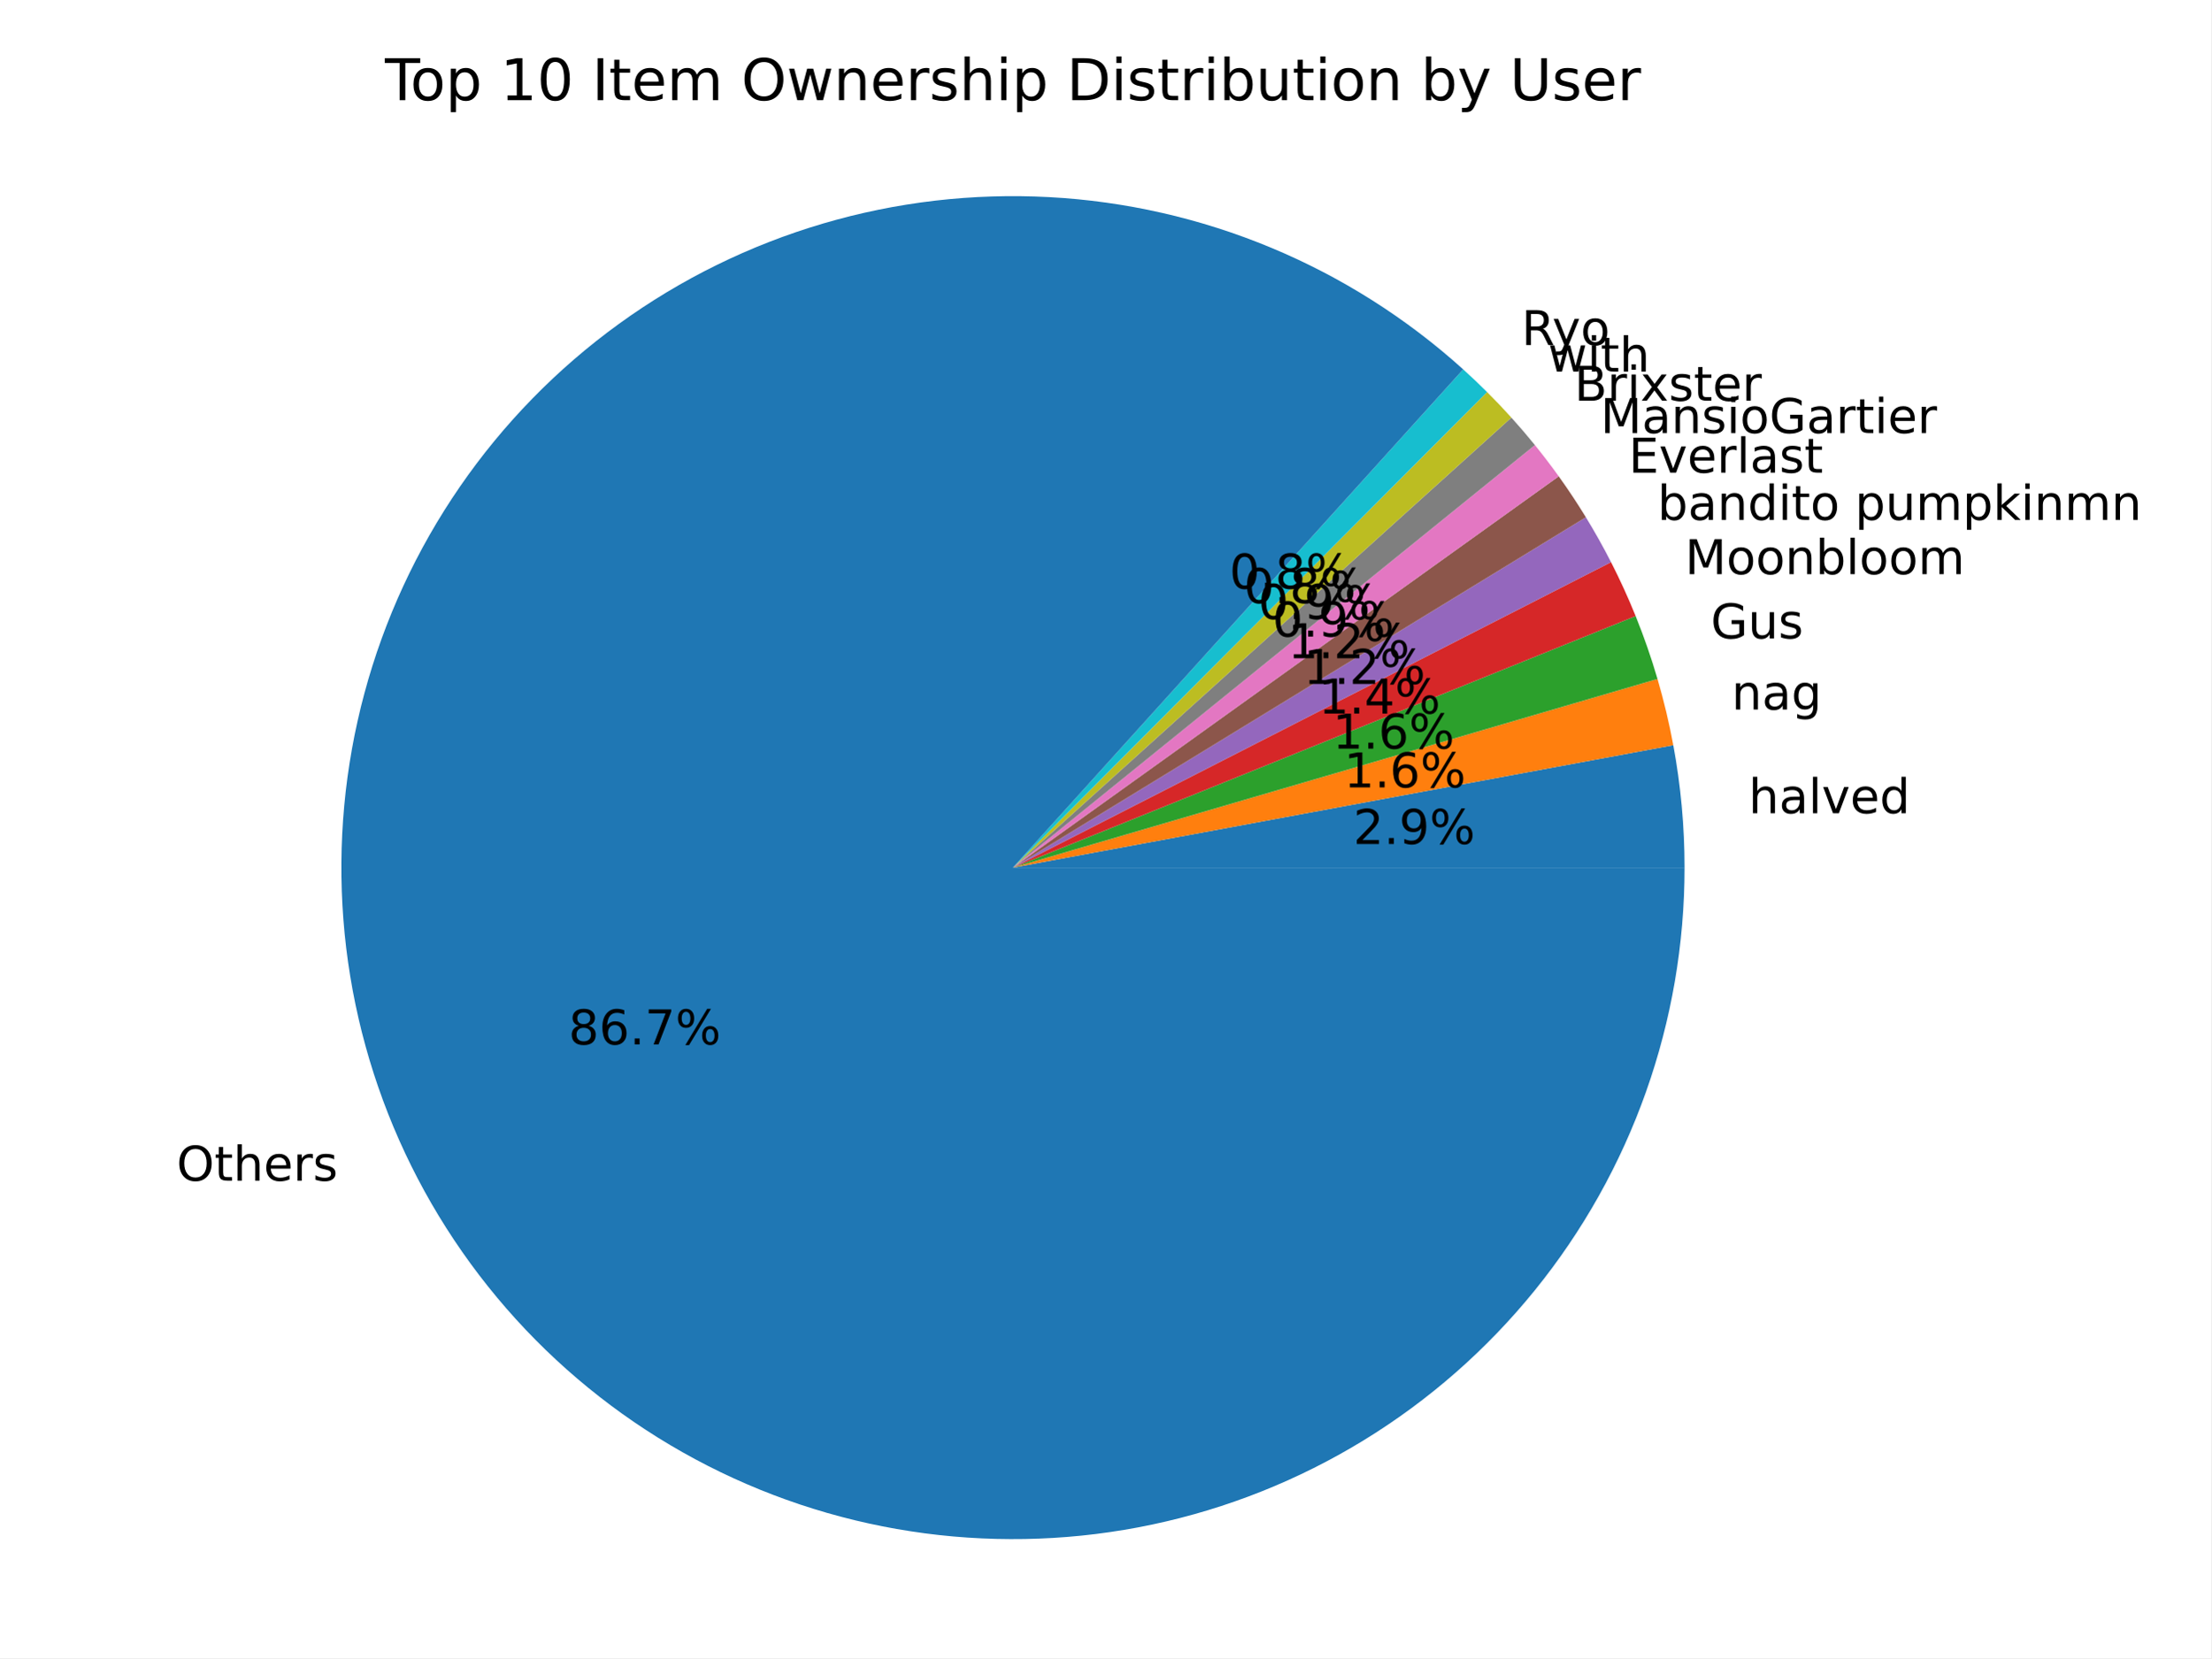
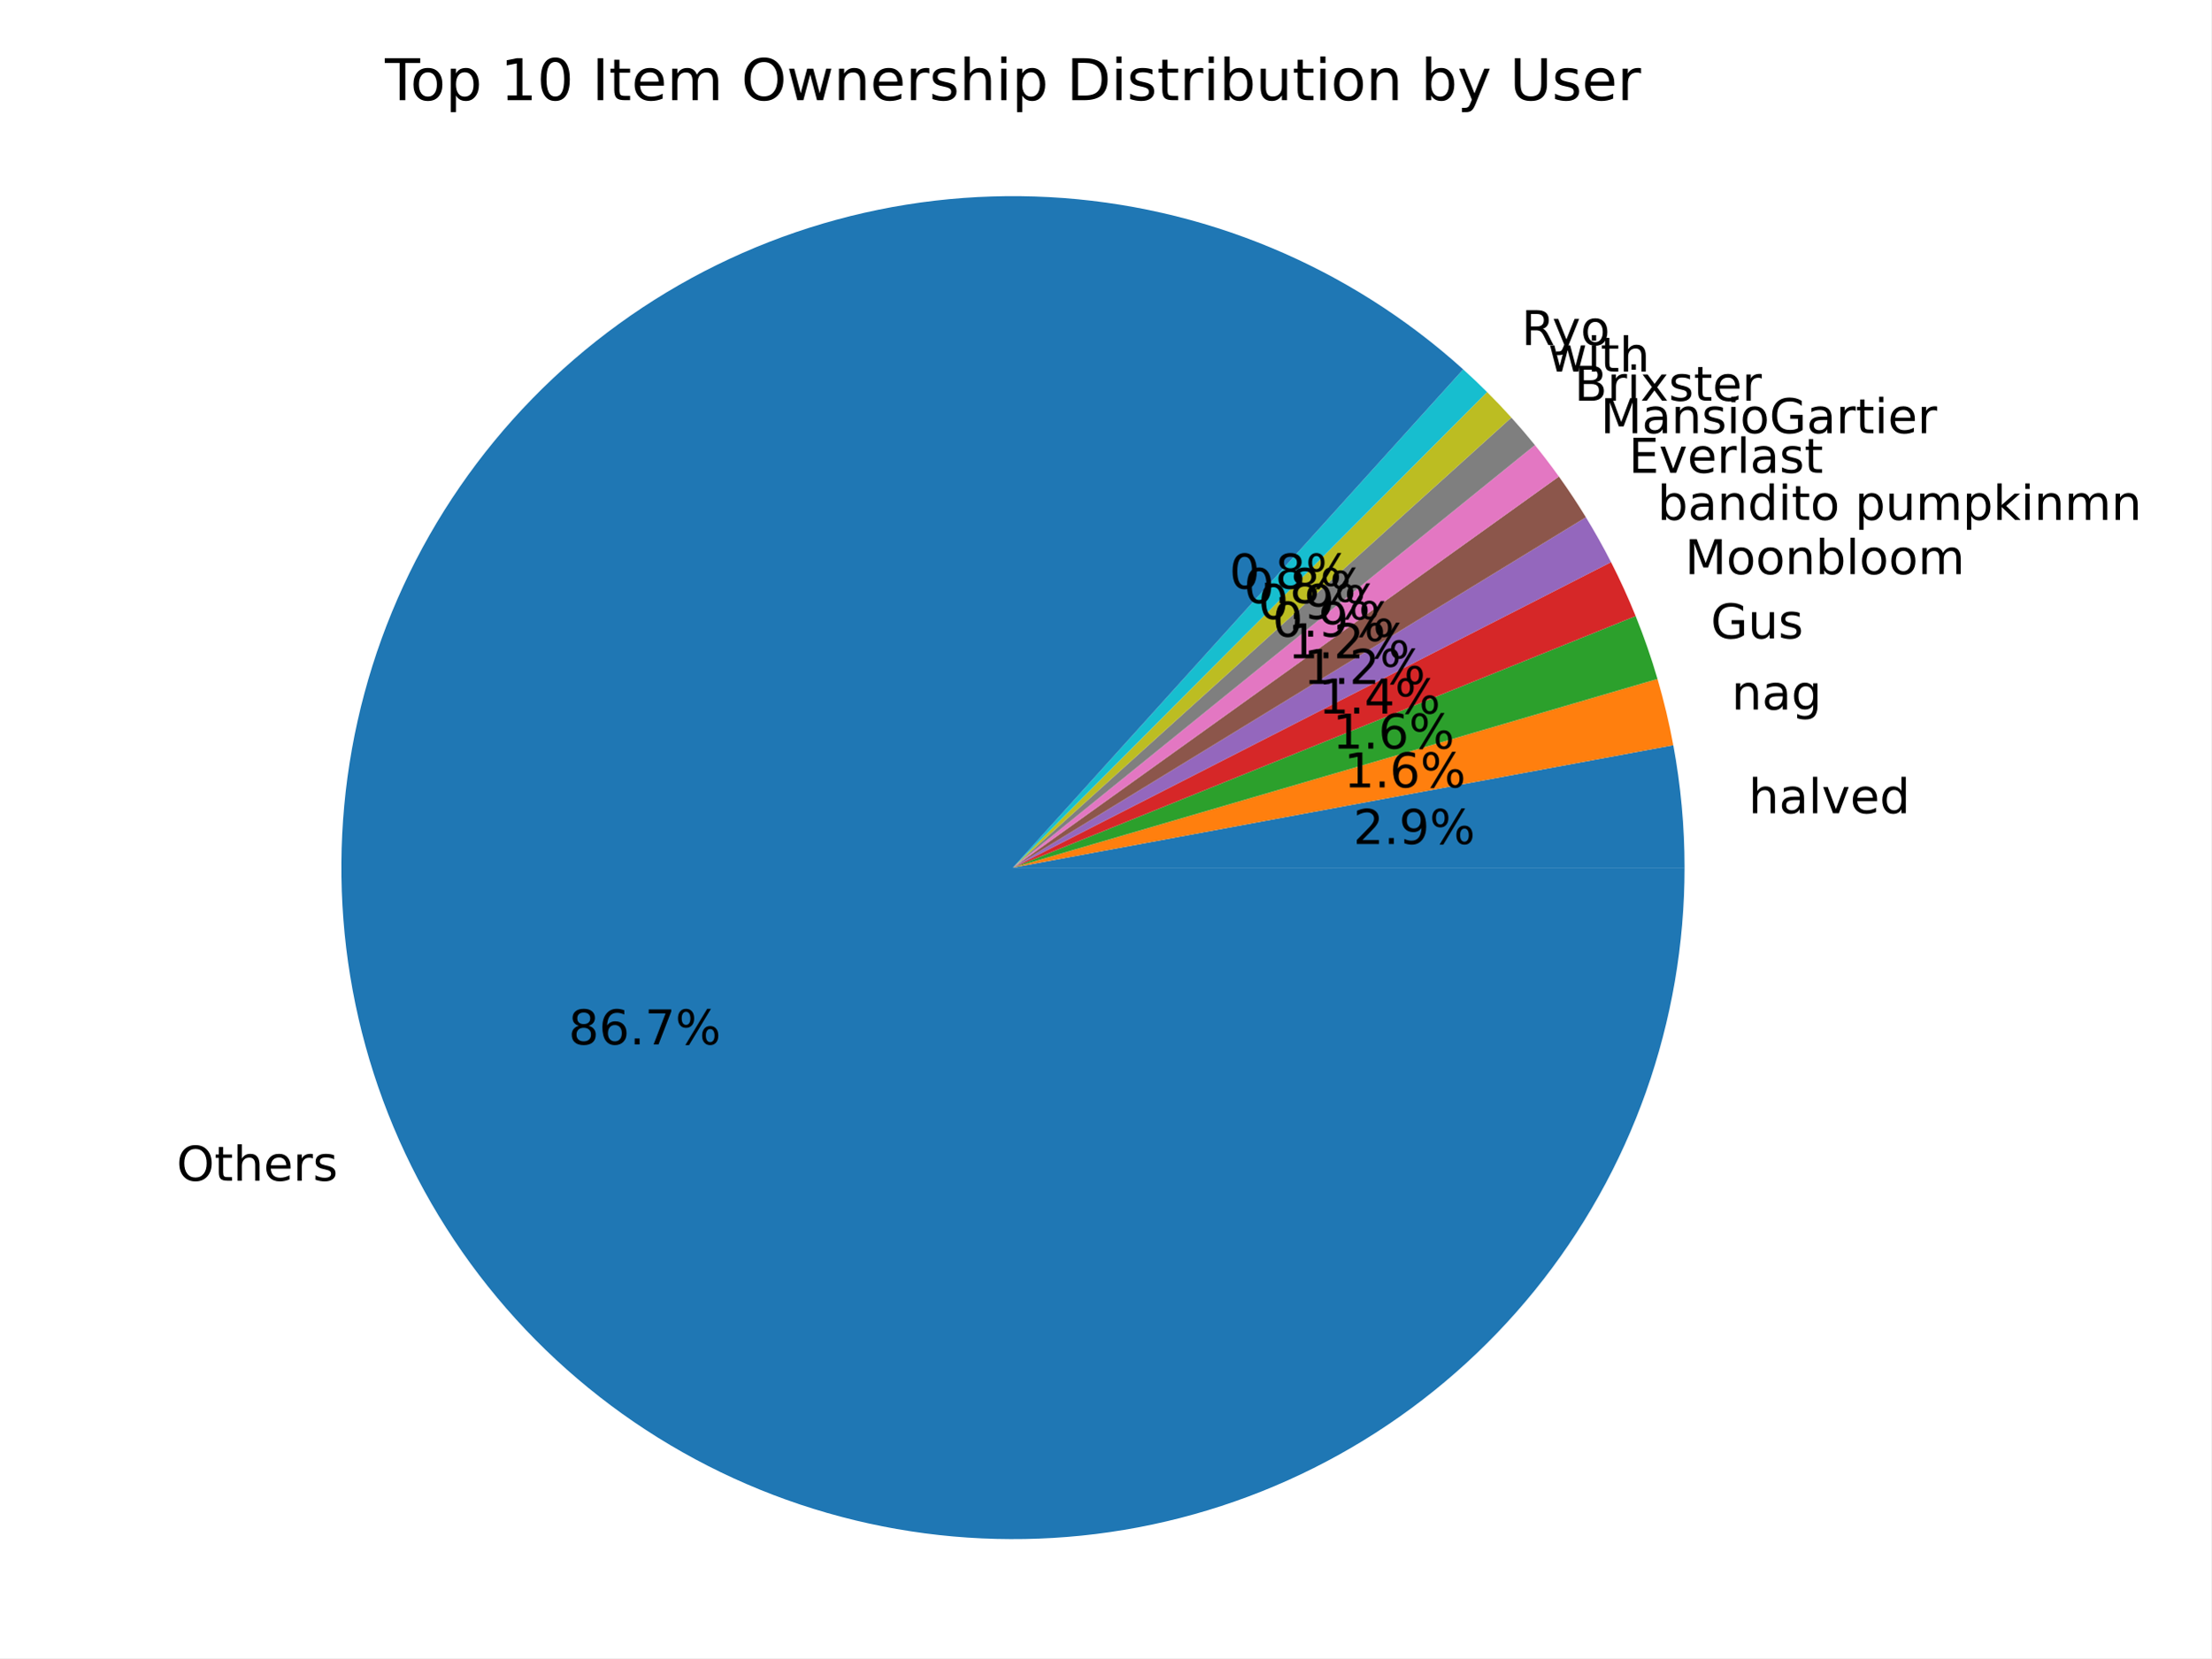
<svg xmlns="http://www.w3.org/2000/svg" xmlns:xlink="http://www.w3.org/1999/xlink" width="460.8pt" height="345.6pt" viewBox="0 0 460.8 345.6" version="1.1">
  <defs>
    <style type="text/css">*{stroke-linejoin: round; stroke-linecap: butt}</style>
  </defs>
  <g id="figure_1">
    <g id="patch_1">
      <path d="M 0 345.6  L 460.8 345.6  L 460.8 0  L 0 0  z " style="fill: #ffffff" />
    </g>
    <g id="axes_1">
      <g id="patch_2">
        <path d="M 351.068 180.84  C 351.068 176.562 350.872 172.286 350.48 168.026  C 350.088 163.766 349.501 159.527 348.721 155.32  L 211.104 180.84  z " style="fill: #1f77b4" />
      </g>
      <g id="patch_3">
        <path d="M 348.721 155.32  C 348.29 152.992 347.799 150.676 347.25 148.373  C 346.701 146.07 346.093 143.781 345.428 141.509  L 211.104 180.84  z " style="fill: #ff7f0e" />
      </g>
      <g id="patch_4">
        <path d="M 345.428 141.509  C 344.777 139.288 344.072 137.083 343.312 134.896  C 342.552 132.71 341.738 130.542 340.871 128.396  L 211.104 180.84  z " style="fill: #2ca02c" />
      </g>
      <g id="patch_5">
        <path d="M 340.871 128.396  C 340.099 126.487 339.286 124.595 338.43 122.721  C 337.575 120.847 336.679 118.993 335.742 117.159  L 211.104 180.84  z " style="fill: #d62728" />
      </g>
      <g id="patch_6">
        <path d="M 335.742 117.159  C 334.929 115.568 334.086 113.993 333.212 112.434  C 332.339 110.875 331.436 109.334 330.504 107.809  L 211.104 180.84  z " style="fill: #9467bd" />
      </g>
      <g id="patch_7">
-         <path d="M 330.504 107.809  C 329.613 106.353 328.696 104.913 327.752 103.49  C 326.808 102.067 325.839 100.661 324.844 99.274  L 211.104 180.84  z " style="fill: #8c564b" />
+         <path d="M 330.504 107.809  C 329.618 106.36 328.705 104.928 327.767 103.512  C 326.828 102.096 325.864 100.697 324.875 99.317  L 211.104 180.84  z " style="fill: #8c564b" />
      </g>
      <g id="patch_8">
-         <path d="M 324.844 99.274  C 324.049 98.165 323.238 97.068 322.411 95.983  C 321.584 94.898 320.741 93.826 319.882 92.766  L 211.104 180.84  z " style="fill: #e377c2" />
+         <path d="M 324.875 99.317  C 324.075 98.201 323.259 97.096 322.427 96.004  C 321.594 94.912 320.746 93.833 319.882 92.766  L 211.104 180.84  z " style="fill: #e377c2" />
      </g>
      <g id="patch_9">
        <path d="M 319.882 92.766  C 319.09 91.787 318.285 90.82 317.467 89.864  C 316.649 88.907 315.818 87.962 314.975 87.028  L 211.104 180.84  z " style="fill: #7f7f7f" />
      </g>
      <g id="patch_10">
        <path d="M 314.975 87.028  C 314.155 86.12 313.323 85.223 312.479 84.337  C 311.636 83.451 310.781 82.576 309.914 81.712  L 211.104 180.84  z " style="fill: #bcbd22" />
      </g>
      <g id="patch_11">
        <path d="M 309.914 81.712  C 309.104 80.904 308.284 80.107 307.454 79.319  C 306.624 78.532 305.785 77.754 304.936 76.987  L 211.104 180.84  z " style="fill: #17becf" />
      </g>
      <g id="patch_12">
-         <path d="M 304.936 76.987  C 293.122 66.313 279.573 57.733 264.873 51.617  C 250.173 45.5 234.537 41.936 218.638 41.079  C 202.74 40.222 186.811 42.084 171.539 46.585  C 156.266 51.086 141.874 58.16 128.981 67.502  C 116.088 76.844 104.883 88.317 95.85 101.428  C 86.816 114.539 80.086 129.096 75.948 144.47  C 71.811 159.845 70.327 175.813 71.561 191.687  C 72.795 207.561 76.729 223.108 83.192 237.659  C 89.656 252.21 98.555 265.551 109.506 277.109  C 120.457 288.666 133.3 298.27 147.482 305.508  C 161.664 312.745 176.977 317.51 192.761 319.596  C 208.545 321.683 224.57 321.061 240.146 317.758  C 255.721 314.454 270.618 308.517 284.197 300.202  C 297.775 291.887 309.835 281.316 319.857 268.945  C 329.88 256.574 337.718 242.583 343.035 227.575  C 348.351 212.567 351.068 196.762 351.068 180.84  L 211.104 180.84  z " style="fill: #1f77b4" />
+         <path d="M 304.936 76.987  C 293.122 66.313 279.573 57.733 264.873 51.617  C 250.173 45.5 234.537 41.936 218.638 41.079  C 202.74 40.222 186.811 42.084 171.539 46.585  C 156.267 51.086 141.874 58.16 128.981 67.502  C 116.088 76.844 104.883 88.317 95.85 101.428  C 86.816 114.539 80.086 129.096 75.948 144.47  C 71.811 159.845 70.327 175.813 71.561 191.687  C 72.795 207.561 76.729 223.108 83.192 237.659  C 89.656 252.21 98.555 265.551 109.506 277.109  C 120.457 288.666 133.3 298.27 147.482 305.508  C 161.663 312.745 176.977 317.51 192.761 319.596  C 208.545 321.683 224.57 321.061 240.146 317.758  C 255.721 314.454 270.618 308.517 284.197 300.202  C 297.775 291.887 309.835 281.316 319.857 268.945  C 329.88 256.574 337.718 242.583 343.035 227.575  C 348.351 212.567 351.068 196.762 351.068 180.84  L 211.104 180.84  z " style="fill: #1f77b4" />
      </g>
      <g id="matplotlib.axis_1" />
      <g id="matplotlib.axis_2" />
      <g id="text_1">
        <g transform="translate(364.4175 169.5043) scale(0.1 -0.1)">
          <defs>
            <path id="DejaVuSans-68" d="M 3513 2113  L 3513 0  L 2938 0  L 2938 2094  Q 2938 2591 2744 2837  Q 2550 3084 2163 3084  Q 1697 3084 1428 2787  Q 1159 2491 1159 1978  L 1159 0  L 581 0  L 581 4863  L 1159 4863  L 1159 2956  Q 1366 3272 1645 3428  Q 1925 3584 2291 3584  Q 2894 3584 3203 3211  Q 3513 2838 3513 2113  z " transform="scale(0.015625)" />
            <path id="DejaVuSans-61" d="M 2194 1759  Q 1497 1759 1228 1600  Q 959 1441 959 1056  Q 959 750 1161 570  Q 1363 391 1709 391  Q 2188 391 2477 730  Q 2766 1069 2766 1631  L 2766 1759  L 2194 1759  z M 3341 1997  L 3341 0  L 2766 0  L 2766 531  Q 2569 213 2275 61  Q 1981 -91 1556 -91  Q 1019 -91 701 211  Q 384 513 384 1019  Q 384 1609 779 1909  Q 1175 2209 1959 2209  L 2766 2209  L 2766 2266  Q 2766 2663 2505 2880  Q 2244 3097 1772 3097  Q 1472 3097 1187 3025  Q 903 2953 641 2809  L 641 3341  Q 956 3463 1253 3523  Q 1550 3584 1831 3584  Q 2591 3584 2966 3190  Q 3341 2797 3341 1997  z " transform="scale(0.015625)" />
            <path id="DejaVuSans-6c" d="M 603 4863  L 1178 4863  L 1178 0  L 603 0  L 603 4863  z " transform="scale(0.015625)" />
            <path id="DejaVuSans-76" d="M 191 3500  L 800 3500  L 1894 563  L 2988 3500  L 3597 3500  L 2284 0  L 1503 0  L 191 3500  z " transform="scale(0.015625)" />
            <path id="DejaVuSans-65" d="M 3597 1894  L 3597 1613  L 953 1613  Q 991 1019 1311 708  Q 1631 397 2203 397  Q 2534 397 2845 478  Q 3156 559 3463 722  L 3463 178  Q 3153 47 2828 -22  Q 2503 -91 2169 -91  Q 1331 -91 842 396  Q 353 884 353 1716  Q 353 2575 817 3079  Q 1281 3584 2069 3584  Q 2775 3584 3186 3129  Q 3597 2675 3597 1894  z M 3022 2063  Q 3016 2534 2758 2815  Q 2500 3097 2075 3097  Q 1594 3097 1305 2825  Q 1016 2553 972 2059  L 3022 2063  z " transform="scale(0.015625)" />
            <path id="DejaVuSans-64" d="M 2906 2969  L 2906 4863  L 3481 4863  L 3481 0  L 2906 0  L 2906 525  Q 2725 213 2448 61  Q 2172 -91 1784 -91  Q 1150 -91 751 415  Q 353 922 353 1747  Q 353 2572 751 3078  Q 1150 3584 1784 3584  Q 2172 3584 2448 3432  Q 2725 3281 2906 2969  z M 947 1747  Q 947 1113 1208 752  Q 1469 391 1925 391  Q 2381 391 2643 752  Q 2906 1113 2906 1747  Q 2906 2381 2643 2742  Q 2381 3103 1925 3103  Q 1469 3103 1208 2742  Q 947 2381 947 1747  z " transform="scale(0.015625)" />
          </defs>
          <use xlink:href="#DejaVuSans-68" />
          <use xlink:href="#DejaVuSans-61" x="63.379" />
          <use xlink:href="#DejaVuSans-6c" x="124.658" />
          <use xlink:href="#DejaVuSans-76" x="152.441" />
          <use xlink:href="#DejaVuSans-65" x="211.621" />
          <use xlink:href="#DejaVuSans-64" x="273.145" />
        </g>
      </g>
      <g id="text_2">
        <g transform="translate(282.0272 175.9112) scale(0.1 -0.1)">
          <defs>
            <path id="DejaVuSans-32" d="M 1228 531  L 3431 531  L 3431 0  L 469 0  L 469 531  Q 828 903 1448 1529  Q 2069 2156 2228 2338  Q 2531 2678 2651 2914  Q 2772 3150 2772 3378  Q 2772 3750 2511 3984  Q 2250 4219 1831 4219  Q 1534 4219 1204 4116  Q 875 4013 500 3803  L 500 4441  Q 881 4594 1212 4672  Q 1544 4750 1819 4750  Q 2544 4750 2975 4387  Q 3406 4025 3406 3419  Q 3406 3131 3298 2873  Q 3191 2616 2906 2266  Q 2828 2175 2409 1742  Q 1991 1309 1228 531  z " transform="scale(0.015625)" />
            <path id="DejaVuSans-2e" d="M 684 794  L 1344 794  L 1344 0  L 684 0  L 684 794  z " transform="scale(0.015625)" />
            <path id="DejaVuSans-39" d="M 703 97  L 703 672  Q 941 559 1184 500  Q 1428 441 1663 441  Q 2288 441 2617 861  Q 2947 1281 2994 2138  Q 2813 1869 2534 1725  Q 2256 1581 1919 1581  Q 1219 1581 811 2004  Q 403 2428 403 3163  Q 403 3881 828 4315  Q 1253 4750 1959 4750  Q 2769 4750 3195 4129  Q 3622 3509 3622 2328  Q 3622 1225 3098 567  Q 2575 -91 1691 -91  Q 1453 -91 1209 -44  Q 966 3 703 97  z M 1959 2075  Q 2384 2075 2632 2365  Q 2881 2656 2881 3163  Q 2881 3666 2632 3958  Q 2384 4250 1959 4250  Q 1534 4250 1286 3958  Q 1038 3666 1038 3163  Q 1038 2656 1286 2365  Q 1534 2075 1959 2075  z " transform="scale(0.015625)" />
            <path id="DejaVuSans-25" d="M 4653 2053  Q 4381 2053 4226 1822  Q 4072 1591 4072 1178  Q 4072 772 4226 539  Q 4381 306 4653 306  Q 4919 306 5073 539  Q 5228 772 5228 1178  Q 5228 1588 5073 1820  Q 4919 2053 4653 2053  z M 4653 2450  Q 5147 2450 5437 2106  Q 5728 1763 5728 1178  Q 5728 594 5436 251  Q 5144 -91 4653 -91  Q 4153 -91 3862 251  Q 3572 594 3572 1178  Q 3572 1766 3864 2108  Q 4156 2450 4653 2450  z M 1428 4353  Q 1159 4353 1004 4120  Q 850 3888 850 3481  Q 850 3069 1003 2837  Q 1156 2606 1428 2606  Q 1700 2606 1854 2837  Q 2009 3069 2009 3481  Q 2009 3884 1853 4118  Q 1697 4353 1428 4353  z M 4250 4750  L 4750 4750  L 1831 -91  L 1331 -91  L 4250 4750  z M 1428 4750  Q 1922 4750 2215 4408  Q 2509 4066 2509 3481  Q 2509 2891 2217 2550  Q 1925 2209 1428 2209  Q 931 2209 642 2551  Q 353 2894 353 3481  Q 353 4063 643 4406  Q 934 4750 1428 4750  z " transform="scale(0.015625)" />
          </defs>
          <use xlink:href="#DejaVuSans-32" />
          <use xlink:href="#DejaVuSans-2e" x="63.623" />
          <use xlink:href="#DejaVuSans-39" x="95.41" />
          <use xlink:href="#DejaVuSans-25" x="159.033" />
        </g>
      </g>
      <g id="text_3">
        <g transform="translate(360.8645 147.8855) scale(0.1 -0.1)">
          <defs>
            <path id="DejaVuSans-6e" d="M 3513 2113  L 3513 0  L 2938 0  L 2938 2094  Q 2938 2591 2744 2837  Q 2550 3084 2163 3084  Q 1697 3084 1428 2787  Q 1159 2491 1159 1978  L 1159 0  L 581 0  L 581 3500  L 1159 3500  L 1159 2956  Q 1366 3272 1645 3428  Q 1925 3584 2291 3584  Q 2894 3584 3203 3211  Q 3513 2838 3513 2113  z " transform="scale(0.015625)" />
            <path id="DejaVuSans-67" d="M 2906 1791  Q 2906 2416 2648 2759  Q 2391 3103 1925 3103  Q 1463 3103 1205 2759  Q 947 2416 947 1791  Q 947 1169 1205 825  Q 1463 481 1925 481  Q 2391 481 2648 825  Q 2906 1169 2906 1791  z M 3481 434  Q 3481 -459 3084 -895  Q 2688 -1331 1869 -1331  Q 1566 -1331 1297 -1286  Q 1028 -1241 775 -1147  L 775 -588  Q 1028 -725 1275 -790  Q 1522 -856 1778 -856  Q 2344 -856 2625 -561  Q 2906 -266 2906 331  L 2906 616  Q 2728 306 2450 153  Q 2172 0 1784 0  Q 1141 0 747 490  Q 353 981 353 1791  Q 353 2603 747 3093  Q 1141 3584 1784 3584  Q 2172 3584 2450 3431  Q 2728 3278 2906 2969  L 2906 3500  L 3481 3500  L 3481 434  z " transform="scale(0.015625)" />
          </defs>
          <use xlink:href="#DejaVuSans-6e" />
          <use xlink:href="#DejaVuSans-61" x="63.379" />
          <use xlink:href="#DejaVuSans-67" x="124.658" />
        </g>
      </g>
      <g id="text_4">
        <g transform="translate(280.0892 164.1191) scale(0.1 -0.1)">
          <defs>
            <path id="DejaVuSans-31" d="M 794 531  L 1825 531  L 1825 4091  L 703 3866  L 703 4441  L 1819 4666  L 2450 4666  L 2450 531  L 3481 531  L 3481 0  L 794 0  L 794 531  z " transform="scale(0.015625)" />
            <path id="DejaVuSans-36" d="M 2113 2584  Q 1688 2584 1439 2293  Q 1191 2003 1191 1497  Q 1191 994 1439 701  Q 1688 409 2113 409  Q 2538 409 2786 701  Q 3034 994 3034 1497  Q 3034 2003 2786 2293  Q 2538 2584 2113 2584  z M 3366 4563  L 3366 3988  Q 3128 4100 2886 4159  Q 2644 4219 2406 4219  Q 1781 4219 1451 3797  Q 1122 3375 1075 2522  Q 1259 2794 1537 2939  Q 1816 3084 2150 3084  Q 2853 3084 3261 2657  Q 3669 2231 3669 1497  Q 3669 778 3244 343  Q 2819 -91 2113 -91  Q 1303 -91 875 529  Q 447 1150 447 2328  Q 447 3434 972 4092  Q 1497 4750 2381 4750  Q 2619 4750 2861 4703  Q 3103 4656 3366 4563  z " transform="scale(0.015625)" />
          </defs>
          <use xlink:href="#DejaVuSans-31" />
          <use xlink:href="#DejaVuSans-2e" x="63.623" />
          <use xlink:href="#DejaVuSans-36" x="95.41" />
          <use xlink:href="#DejaVuSans-25" x="159.033" />
        </g>
      </g>
      <g id="text_5">
        <g transform="translate(356.5329 133.0611) scale(0.1 -0.1)">
          <defs>
            <path id="DejaVuSans-47" d="M 3809 666  L 3809 1919  L 2778 1919  L 2778 2438  L 4434 2438  L 4434 434  Q 4069 175 3628 42  Q 3188 -91 2688 -91  Q 1594 -91 976 548  Q 359 1188 359 2328  Q 359 3472 976 4111  Q 1594 4750 2688 4750  Q 3144 4750 3555 4637  Q 3966 4525 4313 4306  L 4313 3634  Q 3963 3931 3569 4081  Q 3175 4231 2741 4231  Q 1884 4231 1454 3753  Q 1025 3275 1025 2328  Q 1025 1384 1454 906  Q 1884 428 2741 428  Q 3075 428 3337 486  Q 3600 544 3809 666  z " transform="scale(0.015625)" />
            <path id="DejaVuSans-75" d="M 544 1381  L 544 3500  L 1119 3500  L 1119 1403  Q 1119 906 1312 657  Q 1506 409 1894 409  Q 2359 409 2629 706  Q 2900 1003 2900 1516  L 2900 3500  L 3475 3500  L 3475 0  L 2900 0  L 2900 538  Q 2691 219 2414 64  Q 2138 -91 1772 -91  Q 1169 -91 856 284  Q 544 659 544 1381  z M 1991 3584  L 1991 3584  z " transform="scale(0.015625)" />
            <path id="DejaVuSans-73" d="M 2834 3397  L 2834 2853  Q 2591 2978 2328 3040  Q 2066 3103 1784 3103  Q 1356 3103 1142 2972  Q 928 2841 928 2578  Q 928 2378 1081 2264  Q 1234 2150 1697 2047  L 1894 2003  Q 2506 1872 2764 1633  Q 3022 1394 3022 966  Q 3022 478 2636 193  Q 2250 -91 1575 -91  Q 1294 -91 989 -36  Q 684 19 347 128  L 347 722  Q 666 556 975 473  Q 1284 391 1588 391  Q 1994 391 2212 530  Q 2431 669 2431 922  Q 2431 1156 2273 1281  Q 2116 1406 1581 1522  L 1381 1569  Q 847 1681 609 1914  Q 372 2147 372 2553  Q 372 3047 722 3315  Q 1072 3584 1716 3584  Q 2034 3584 2315 3537  Q 2597 3491 2834 3397  z " transform="scale(0.015625)" />
          </defs>
          <use xlink:href="#DejaVuSans-47" />
          <use xlink:href="#DejaVuSans-75" x="77.49" />
          <use xlink:href="#DejaVuSans-73" x="140.869" />
        </g>
      </g>
      <g id="text_6">
        <g transform="translate(277.7265 156.033) scale(0.1 -0.1)">
          <use xlink:href="#DejaVuSans-31" />
          <use xlink:href="#DejaVuSans-2e" x="63.623" />
          <use xlink:href="#DejaVuSans-36" x="95.41" />
          <use xlink:href="#DejaVuSans-25" x="159.033" />
        </g>
      </g>
      <g id="text_7">
        <g transform="translate(351.163 119.6685) scale(0.1 -0.1)">
          <defs>
            <path id="DejaVuSans-4d" d="M 628 4666  L 1569 4666  L 2759 1491  L 3956 4666  L 4897 4666  L 4897 0  L 4281 0  L 4281 4097  L 3078 897  L 2444 897  L 1241 4097  L 1241 0  L 628 0  L 628 4666  z " transform="scale(0.015625)" />
            <path id="DejaVuSans-6f" d="M 1959 3097  Q 1497 3097 1228 2736  Q 959 2375 959 1747  Q 959 1119 1226 758  Q 1494 397 1959 397  Q 2419 397 2687 759  Q 2956 1122 2956 1747  Q 2956 2369 2687 2733  Q 2419 3097 1959 3097  z M 1959 3584  Q 2709 3584 3137 3096  Q 3566 2609 3566 1747  Q 3566 888 3137 398  Q 2709 -91 1959 -91  Q 1206 -91 779 398  Q 353 888 353 1747  Q 353 2609 779 3096  Q 1206 3584 1959 3584  z " transform="scale(0.015625)" />
            <path id="DejaVuSans-62" d="M 3116 1747  Q 3116 2381 2855 2742  Q 2594 3103 2138 3103  Q 1681 3103 1420 2742  Q 1159 2381 1159 1747  Q 1159 1113 1420 752  Q 1681 391 2138 391  Q 2594 391 2855 752  Q 3116 1113 3116 1747  z M 1159 2969  Q 1341 3281 1617 3432  Q 1894 3584 2278 3584  Q 2916 3584 3314 3078  Q 3713 2572 3713 1747  Q 3713 922 3314 415  Q 2916 -91 2278 -91  Q 1894 -91 1617 61  Q 1341 213 1159 525  L 1159 0  L 581 0  L 581 4863  L 1159 4863  L 1159 2969  z " transform="scale(0.015625)" />
            <path id="DejaVuSans-6d" d="M 3328 2828  Q 3544 3216 3844 3400  Q 4144 3584 4550 3584  Q 5097 3584 5394 3201  Q 5691 2819 5691 2113  L 5691 0  L 5113 0  L 5113 2094  Q 5113 2597 4934 2840  Q 4756 3084 4391 3084  Q 3944 3084 3684 2787  Q 3425 2491 3425 1978  L 3425 0  L 2847 0  L 2847 2094  Q 2847 2600 2669 2842  Q 2491 3084 2119 3084  Q 1678 3084 1418 2786  Q 1159 2488 1159 1978  L 1159 0  L 581 0  L 581 3500  L 1159 3500  L 1159 2956  Q 1356 3278 1631 3431  Q 1906 3584 2284 3584  Q 2666 3584 2933 3390  Q 3200 3197 3328 2828  z " transform="scale(0.015625)" />
          </defs>
          <use xlink:href="#DejaVuSans-4d" />
          <use xlink:href="#DejaVuSans-6f" x="86.279" />
          <use xlink:href="#DejaVuSans-6f" x="147.461" />
          <use xlink:href="#DejaVuSans-6e" x="208.643" />
          <use xlink:href="#DejaVuSans-62" x="272.021" />
          <use xlink:href="#DejaVuSans-6c" x="335.498" />
          <use xlink:href="#DejaVuSans-6f" x="363.281" />
          <use xlink:href="#DejaVuSans-6f" x="424.463" />
          <use xlink:href="#DejaVuSans-6d" x="485.645" />
        </g>
      </g>
      <g id="text_8">
        <g transform="translate(274.7975 148.728) scale(0.1 -0.1)">
          <defs>
            <path id="DejaVuSans-34" d="M 2419 4116  L 825 1625  L 2419 1625  L 2419 4116  z M 2253 4666  L 3047 4666  L 3047 1625  L 3713 1625  L 3713 1100  L 3047 1100  L 3047 0  L 2419 0  L 2419 1100  L 313 1100  L 313 1709  L 2253 4666  z " transform="scale(0.015625)" />
          </defs>
          <use xlink:href="#DejaVuSans-31" />
          <use xlink:href="#DejaVuSans-2e" x="63.623" />
          <use xlink:href="#DejaVuSans-34" x="95.41" />
          <use xlink:href="#DejaVuSans-25" x="159.033" />
        </g>
      </g>
      <g id="text_9">
        <g transform="translate(345.4232 108.3529) scale(0.1 -0.1)">
          <defs>
            <path id="DejaVuSans-69" d="M 603 3500  L 1178 3500  L 1178 0  L 603 0  L 603 3500  z M 603 4863  L 1178 4863  L 1178 4134  L 603 4134  L 603 4863  z " transform="scale(0.015625)" />
            <path id="DejaVuSans-74" d="M 1172 4494  L 1172 3500  L 2356 3500  L 2356 3053  L 1172 3053  L 1172 1153  Q 1172 725 1289 603  Q 1406 481 1766 481  L 2356 481  L 2356 0  L 1766 0  Q 1100 0 847 248  Q 594 497 594 1153  L 594 3053  L 172 3053  L 172 3500  L 594 3500  L 594 4494  L 1172 4494  z " transform="scale(0.015625)" />
            <path id="DejaVuSans-20" transform="scale(0.015625)" />
            <path id="DejaVuSans-70" d="M 1159 525  L 1159 -1331  L 581 -1331  L 581 3500  L 1159 3500  L 1159 2969  Q 1341 3281 1617 3432  Q 1894 3584 2278 3584  Q 2916 3584 3314 3078  Q 3713 2572 3713 1747  Q 3713 922 3314 415  Q 2916 -91 2278 -91  Q 1894 -91 1617 61  Q 1341 213 1159 525  z M 3116 1747  Q 3116 2381 2855 2742  Q 2594 3103 2138 3103  Q 1681 3103 1420 2742  Q 1159 2381 1159 1747  Q 1159 1113 1420 752  Q 1681 391 2138 391  Q 2594 391 2855 752  Q 3116 1113 3116 1747  z " transform="scale(0.015625)" />
            <path id="DejaVuSans-6b" d="M 581 4863  L 1159 4863  L 1159 1991  L 2875 3500  L 3609 3500  L 1753 1863  L 3688 0  L 2938 0  L 1159 1709  L 1159 0  L 581 0  L 581 4863  z " transform="scale(0.015625)" />
          </defs>
          <use xlink:href="#DejaVuSans-62" />
          <use xlink:href="#DejaVuSans-61" x="63.477" />
          <use xlink:href="#DejaVuSans-6e" x="124.756" />
          <use xlink:href="#DejaVuSans-64" x="188.135" />
          <use xlink:href="#DejaVuSans-69" x="251.611" />
          <use xlink:href="#DejaVuSans-74" x="279.395" />
          <use xlink:href="#DejaVuSans-6f" x="318.604" />
          <use xlink:href="#DejaVuSans-20" x="379.785" />
          <use xlink:href="#DejaVuSans-70" x="411.572" />
          <use xlink:href="#DejaVuSans-75" x="475.049" />
          <use xlink:href="#DejaVuSans-6d" x="538.428" />
          <use xlink:href="#DejaVuSans-70" x="635.84" />
          <use xlink:href="#DejaVuSans-6b" x="699.316" />
          <use xlink:href="#DejaVuSans-69" x="757.227" />
          <use xlink:href="#DejaVuSans-6e" x="785.01" />
          <use xlink:href="#DejaVuSans-6d" x="848.389" />
          <use xlink:href="#DejaVuSans-6e" x="945.801" />
        </g>
      </g>
      <g id="text_10">
        <g transform="translate(271.6667 142.5558) scale(0.1 -0.1)">
          <use xlink:href="#DejaVuSans-31" />
          <use xlink:href="#DejaVuSans-2e" x="63.623" />
          <use xlink:href="#DejaVuSans-32" x="95.41" />
          <use xlink:href="#DejaVuSans-25" x="159.033" />
        </g>
      </g>
      <g id="text_11">
-         <g transform="translate(339.4168 98.51407) scale(0.1 -0.1)">
+         <g transform="translate(339.4329 98.53829) scale(0.1 -0.1)">
          <defs>
            <path id="DejaVuSans-45" d="M 628 4666  L 3578 4666  L 3578 4134  L 1259 4134  L 1259 2753  L 3481 2753  L 3481 2222  L 1259 2222  L 1259 531  L 3634 531  L 3634 0  L 628 0  L 628 4666  z " transform="scale(0.015625)" />
            <path id="DejaVuSans-72" d="M 2631 2963  Q 2534 3019 2420 3045  Q 2306 3072 2169 3072  Q 1681 3072 1420 2755  Q 1159 2438 1159 1844  L 1159 0  L 581 0  L 581 3500  L 1159 3500  L 1159 2956  Q 1341 3275 1631 3429  Q 1922 3584 2338 3584  Q 2397 3584 2469 3576  Q 2541 3569 2628 3553  L 2631 2963  z " transform="scale(0.015625)" />
          </defs>
          <use xlink:href="#DejaVuSans-45" />
          <use xlink:href="#DejaVuSans-76" x="63.184" />
          <use xlink:href="#DejaVuSans-65" x="122.363" />
          <use xlink:href="#DejaVuSans-72" x="183.887" />
          <use xlink:href="#DejaVuSans-6c" x="225" />
          <use xlink:href="#DejaVuSans-61" x="252.783" />
          <use xlink:href="#DejaVuSans-73" x="314.062" />
          <use xlink:href="#DejaVuSans-74" x="366.162" />
        </g>
      </g>
      <g id="text_12">
-         <g transform="translate(268.3905 137.1892) scale(0.1 -0.1)">
+         <g transform="translate(268.3992 137.2024) scale(0.1 -0.1)">
          <use xlink:href="#DejaVuSans-31" />
          <use xlink:href="#DejaVuSans-2e" x="63.623" />
          <use xlink:href="#DejaVuSans-32" x="95.41" />
          <use xlink:href="#DejaVuSans-25" x="159.033" />
        </g>
      </g>
      <g id="text_13">
-         <g transform="translate(333.5413 90.25702) scale(0.1 -0.1)">
+         <g transform="translate(333.5589 90.28013) scale(0.1 -0.1)">
          <use xlink:href="#DejaVuSans-4d" />
          <use xlink:href="#DejaVuSans-61" x="86.279" />
          <use xlink:href="#DejaVuSans-6e" x="147.559" />
          <use xlink:href="#DejaVuSans-73" x="210.938" />
          <use xlink:href="#DejaVuSans-69" x="263.037" />
          <use xlink:href="#DejaVuSans-6f" x="290.82" />
          <use xlink:href="#DejaVuSans-47" x="352.002" />
          <use xlink:href="#DejaVuSans-61" x="429.492" />
          <use xlink:href="#DejaVuSans-72" x="490.771" />
          <use xlink:href="#DejaVuSans-74" x="531.885" />
          <use xlink:href="#DejaVuSans-69" x="571.094" />
          <use xlink:href="#DejaVuSans-65" x="598.877" />
          <use xlink:href="#DejaVuSans-72" x="660.4" />
        </g>
      </g>
      <g id="text_14">
-         <g transform="translate(265.1857 132.6854) scale(0.1 -0.1)">
+         <g transform="translate(265.1953 132.698) scale(0.1 -0.1)">
          <defs>
            <path id="DejaVuSans-30" d="M 2034 4250  Q 1547 4250 1301 3770  Q 1056 3291 1056 2328  Q 1056 1369 1301 889  Q 1547 409 2034 409  Q 2525 409 2770 889  Q 3016 1369 3016 2328  Q 3016 3291 2770 3770  Q 2525 4250 2034 4250  z M 2034 4750  Q 2819 4750 3233 4129  Q 3647 3509 3647 2328  Q 3647 1150 3233 529  Q 2819 -91 2034 -91  Q 1250 -91 836 529  Q 422 1150 422 2328  Q 422 3509 836 4129  Q 1250 4750 2034 4750  z " transform="scale(0.015625)" />
          </defs>
          <use xlink:href="#DejaVuSans-30" />
          <use xlink:href="#DejaVuSans-2e" x="63.623" />
          <use xlink:href="#DejaVuSans-39" x="95.41" />
          <use xlink:href="#DejaVuSans-25" x="159.033" />
        </g>
      </g>
      <g id="text_15">
        <g transform="translate(328.1035 83.52536) scale(0.1 -0.1)">
          <defs>
            <path id="DejaVuSans-42" d="M 1259 2228  L 1259 519  L 2272 519  Q 2781 519 3026 730  Q 3272 941 3272 1375  Q 3272 1813 3026 2020  Q 2781 2228 2272 2228  L 1259 2228  z M 1259 4147  L 1259 2741  L 2194 2741  Q 2656 2741 2882 2914  Q 3109 3088 3109 3444  Q 3109 3797 2882 3972  Q 2656 4147 2194 4147  L 1259 4147  z M 628 4666  L 2241 4666  Q 2963 4666 3353 4366  Q 3744 4066 3744 3513  Q 3744 3084 3544 2831  Q 3344 2578 2956 2516  Q 3422 2416 3680 2098  Q 3938 1781 3938 1306  Q 3938 681 3513 340  Q 3088 0 2303 0  L 628 0  L 628 4666  z " transform="scale(0.015625)" />
            <path id="DejaVuSans-78" d="M 3513 3500  L 2247 1797  L 3578 0  L 2900 0  L 1881 1375  L 863 0  L 184 0  L 1544 1831  L 300 3500  L 978 3500  L 1906 2253  L 2834 3500  L 3513 3500  z " transform="scale(0.015625)" />
          </defs>
          <use xlink:href="#DejaVuSans-42" />
          <use xlink:href="#DejaVuSans-72" x="68.604" />
          <use xlink:href="#DejaVuSans-69" x="109.717" />
          <use xlink:href="#DejaVuSans-78" x="137.5" />
          <use xlink:href="#DejaVuSans-73" x="196.68" />
          <use xlink:href="#DejaVuSans-74" x="248.779" />
          <use xlink:href="#DejaVuSans-65" x="287.988" />
          <use xlink:href="#DejaVuSans-72" x="349.512" />
        </g>
      </g>
      <g id="text_16">
        <g transform="translate(262.2196 129.0136) scale(0.1 -0.1)">
          <use xlink:href="#DejaVuSans-30" />
          <use xlink:href="#DejaVuSans-2e" x="63.623" />
          <use xlink:href="#DejaVuSans-39" x="95.41" />
          <use xlink:href="#DejaVuSans-25" x="159.033" />
        </g>
      </g>
      <g id="text_17">
-         <g transform="translate(322.6169 77.44593) scale(0.1 -0.1)">
+         <g transform="translate(322.6169 77.44594) scale(0.1 -0.1)">
          <defs>
            <path id="DejaVuSans-77" d="M 269 3500  L 844 3500  L 1563 769  L 2278 3500  L 2956 3500  L 3675 769  L 4391 3500  L 4966 3500  L 4050 0  L 3372 0  L 2619 2869  L 1863 0  L 1184 0  L 269 3500  z " transform="scale(0.015625)" />
          </defs>
          <use xlink:href="#DejaVuSans-77" />
          <use xlink:href="#DejaVuSans-69" x="81.787" />
          <use xlink:href="#DejaVuSans-74" x="109.57" />
          <use xlink:href="#DejaVuSans-68" x="148.779" />
        </g>
      </g>
      <g id="text_18">
        <g transform="translate(259.2269 125.6975) scale(0.1 -0.1)">
          <defs>
            <path id="DejaVuSans-38" d="M 2034 2216  Q 1584 2216 1326 1975  Q 1069 1734 1069 1313  Q 1069 891 1326 650  Q 1584 409 2034 409  Q 2484 409 2743 651  Q 3003 894 3003 1313  Q 3003 1734 2745 1975  Q 2488 2216 2034 2216  z M 1403 2484  Q 997 2584 770 2862  Q 544 3141 544 3541  Q 544 4100 942 4425  Q 1341 4750 2034 4750  Q 2731 4750 3128 4425  Q 3525 4100 3525 3541  Q 3525 3141 3298 2862  Q 3072 2584 2669 2484  Q 3125 2378 3379 2068  Q 3634 1759 3634 1313  Q 3634 634 3220 271  Q 2806 -91 2034 -91  Q 1263 -91 848 271  Q 434 634 434 1313  Q 434 1759 690 2068  Q 947 2378 1403 2484  z M 1172 3481  Q 1172 3119 1398 2916  Q 1625 2713 2034 2713  Q 2441 2713 2670 2916  Q 2900 3119 2900 3481  Q 2900 3844 2670 4047  Q 2441 4250 2034 4250  Q 1625 4250 1398 4047  Q 1172 3844 1172 3481  z " transform="scale(0.015625)" />
          </defs>
          <use xlink:href="#DejaVuSans-30" />
          <use xlink:href="#DejaVuSans-2e" x="63.623" />
          <use xlink:href="#DejaVuSans-38" x="95.41" />
          <use xlink:href="#DejaVuSans-25" x="159.033" />
        </g>
      </g>
      <g id="text_19">
-         <g transform="translate(317.0891 71.92639) scale(0.1 -0.1)">
+         <g transform="translate(317.0891 71.92641) scale(0.1 -0.1)">
          <defs>
            <path id="DejaVuSans-52" d="M 2841 2188  Q 3044 2119 3236 1894  Q 3428 1669 3622 1275  L 4263 0  L 3584 0  L 2988 1197  Q 2756 1666 2539 1819  Q 2322 1972 1947 1972  L 1259 1972  L 1259 0  L 628 0  L 628 4666  L 2053 4666  Q 2853 4666 3247 4331  Q 3641 3997 3641 3322  Q 3641 2881 3436 2590  Q 3231 2300 2841 2188  z M 1259 4147  L 1259 2491  L 2053 2491  Q 2509 2491 2742 2702  Q 2975 2913 2975 3322  Q 2975 3731 2742 3939  Q 2509 4147 2053 4147  L 1259 4147  z " transform="scale(0.015625)" />
            <path id="DejaVuSans-79" d="M 2059 -325  Q 1816 -950 1584 -1140  Q 1353 -1331 966 -1331  L 506 -1331  L 506 -850  L 844 -850  Q 1081 -850 1212 -737  Q 1344 -625 1503 -206  L 1606 56  L 191 3500  L 800 3500  L 1894 763  L 2988 3500  L 3597 3500  L 2059 -325  z " transform="scale(0.015625)" />
          </defs>
          <use xlink:href="#DejaVuSans-52" />
          <use xlink:href="#DejaVuSans-79" x="63.982" />
          <use xlink:href="#DejaVuSans-6f" x="123.162" />
        </g>
      </g>
      <g id="text_20">
-         <g transform="translate(256.2117 122.6868) scale(0.1 -0.1)">
+         <g transform="translate(256.2117 122.6869) scale(0.1 -0.1)">
          <use xlink:href="#DejaVuSans-30" />
          <use xlink:href="#DejaVuSans-2e" x="63.623" />
          <use xlink:href="#DejaVuSans-38" x="95.41" />
          <use xlink:href="#DejaVuSans-25" x="159.033" />
        </g>
      </g>
      <g id="text_21">
-         <g transform="translate(36.79794 246.1003) scale(0.1 -0.1)">
+         <g transform="translate(36.79795 246.1003) scale(0.1 -0.1)">
          <defs>
            <path id="DejaVuSans-4f" d="M 2522 4238  Q 1834 4238 1429 3725  Q 1025 3213 1025 2328  Q 1025 1447 1429 934  Q 1834 422 2522 422  Q 3209 422 3611 934  Q 4013 1447 4013 2328  Q 4013 3213 3611 3725  Q 3209 4238 2522 4238  z M 2522 4750  Q 3503 4750 4090 4092  Q 4678 3434 4678 2328  Q 4678 1225 4090 567  Q 3503 -91 2522 -91  Q 1538 -91 948 565  Q 359 1222 359 2328  Q 359 3434 948 4092  Q 1538 4750 2522 4750  z " transform="scale(0.015625)" />
          </defs>
          <use xlink:href="#DejaVuSans-4f" />
          <use xlink:href="#DejaVuSans-74" x="78.711" />
          <use xlink:href="#DejaVuSans-68" x="117.92" />
          <use xlink:href="#DejaVuSans-65" x="181.299" />
          <use xlink:href="#DejaVuSans-72" x="242.822" />
          <use xlink:href="#DejaVuSans-73" x="283.936" />
        </g>
      </g>
      <g id="text_22">
        <g transform="translate(118.4734 217.6908) scale(0.1 -0.1)">
          <defs>
            <path id="DejaVuSans-37" d="M 525 4666  L 3525 4666  L 3525 4397  L 1831 0  L 1172 0  L 2766 4134  L 525 4134  L 525 4666  z " transform="scale(0.015625)" />
          </defs>
          <use xlink:href="#DejaVuSans-38" />
          <use xlink:href="#DejaVuSans-36" x="63.623" />
          <use xlink:href="#DejaVuSans-2e" x="127.246" />
          <use xlink:href="#DejaVuSans-37" x="159.033" />
          <use xlink:href="#DejaVuSans-25" x="222.656" />
        </g>
      </g>
      <g id="text_23">
        <g transform="translate(80.21122 20.88) scale(0.12 -0.12)">
          <defs>
            <path id="DejaVuSans-54" d="M -19 4666  L 3928 4666  L 3928 4134  L 2272 4134  L 2272 0  L 1638 0  L 1638 4134  L -19 4134  L -19 4666  z " transform="scale(0.015625)" />
            <path id="DejaVuSans-49" d="M 628 4666  L 1259 4666  L 1259 0  L 628 0  L 628 4666  z " transform="scale(0.015625)" />
            <path id="DejaVuSans-44" d="M 1259 4147  L 1259 519  L 2022 519  Q 2988 519 3436 956  Q 3884 1394 3884 2338  Q 3884 3275 3436 3711  Q 2988 4147 2022 4147  L 1259 4147  z M 628 4666  L 1925 4666  Q 3281 4666 3915 4102  Q 4550 3538 4550 2338  Q 4550 1131 3912 565  Q 3275 0 1925 0  L 628 0  L 628 4666  z " transform="scale(0.015625)" />
            <path id="DejaVuSans-55" d="M 556 4666  L 1191 4666  L 1191 1831  Q 1191 1081 1462 751  Q 1734 422 2344 422  Q 2950 422 3222 751  Q 3494 1081 3494 1831  L 3494 4666  L 4128 4666  L 4128 1753  Q 4128 841 3676 375  Q 3225 -91 2344 -91  Q 1459 -91 1007 375  Q 556 841 556 1753  L 556 4666  z " transform="scale(0.015625)" />
          </defs>
          <use xlink:href="#DejaVuSans-54" />
          <use xlink:href="#DejaVuSans-6f" x="44.084" />
          <use xlink:href="#DejaVuSans-70" x="105.266" />
          <use xlink:href="#DejaVuSans-20" x="168.742" />
          <use xlink:href="#DejaVuSans-31" x="200.529" />
          <use xlink:href="#DejaVuSans-30" x="264.152" />
          <use xlink:href="#DejaVuSans-20" x="327.775" />
          <use xlink:href="#DejaVuSans-49" x="359.562" />
          <use xlink:href="#DejaVuSans-74" x="389.055" />
          <use xlink:href="#DejaVuSans-65" x="428.264" />
          <use xlink:href="#DejaVuSans-6d" x="489.787" />
          <use xlink:href="#DejaVuSans-20" x="587.199" />
          <use xlink:href="#DejaVuSans-4f" x="618.986" />
          <use xlink:href="#DejaVuSans-77" x="697.697" />
          <use xlink:href="#DejaVuSans-6e" x="779.484" />
          <use xlink:href="#DejaVuSans-65" x="842.863" />
          <use xlink:href="#DejaVuSans-72" x="904.387" />
          <use xlink:href="#DejaVuSans-73" x="945.5" />
          <use xlink:href="#DejaVuSans-68" x="997.6" />
          <use xlink:href="#DejaVuSans-69" x="1060.979" />
          <use xlink:href="#DejaVuSans-70" x="1088.762" />
          <use xlink:href="#DejaVuSans-20" x="1152.238" />
          <use xlink:href="#DejaVuSans-44" x="1184.025" />
          <use xlink:href="#DejaVuSans-69" x="1261.027" />
          <use xlink:href="#DejaVuSans-73" x="1288.811" />
          <use xlink:href="#DejaVuSans-74" x="1340.91" />
          <use xlink:href="#DejaVuSans-72" x="1380.119" />
          <use xlink:href="#DejaVuSans-69" x="1421.232" />
          <use xlink:href="#DejaVuSans-62" x="1449.016" />
          <use xlink:href="#DejaVuSans-75" x="1512.492" />
          <use xlink:href="#DejaVuSans-74" x="1575.871" />
          <use xlink:href="#DejaVuSans-69" x="1615.08" />
          <use xlink:href="#DejaVuSans-6f" x="1642.863" />
          <use xlink:href="#DejaVuSans-6e" x="1704.045" />
          <use xlink:href="#DejaVuSans-20" x="1767.424" />
          <use xlink:href="#DejaVuSans-62" x="1799.211" />
          <use xlink:href="#DejaVuSans-79" x="1862.688" />
          <use xlink:href="#DejaVuSans-20" x="1921.867" />
          <use xlink:href="#DejaVuSans-55" x="1953.654" />
          <use xlink:href="#DejaVuSans-73" x="2026.848" />
          <use xlink:href="#DejaVuSans-65" x="2078.947" />
          <use xlink:href="#DejaVuSans-72" x="2140.471" />
        </g>
      </g>
    </g>
  </g>
</svg>
